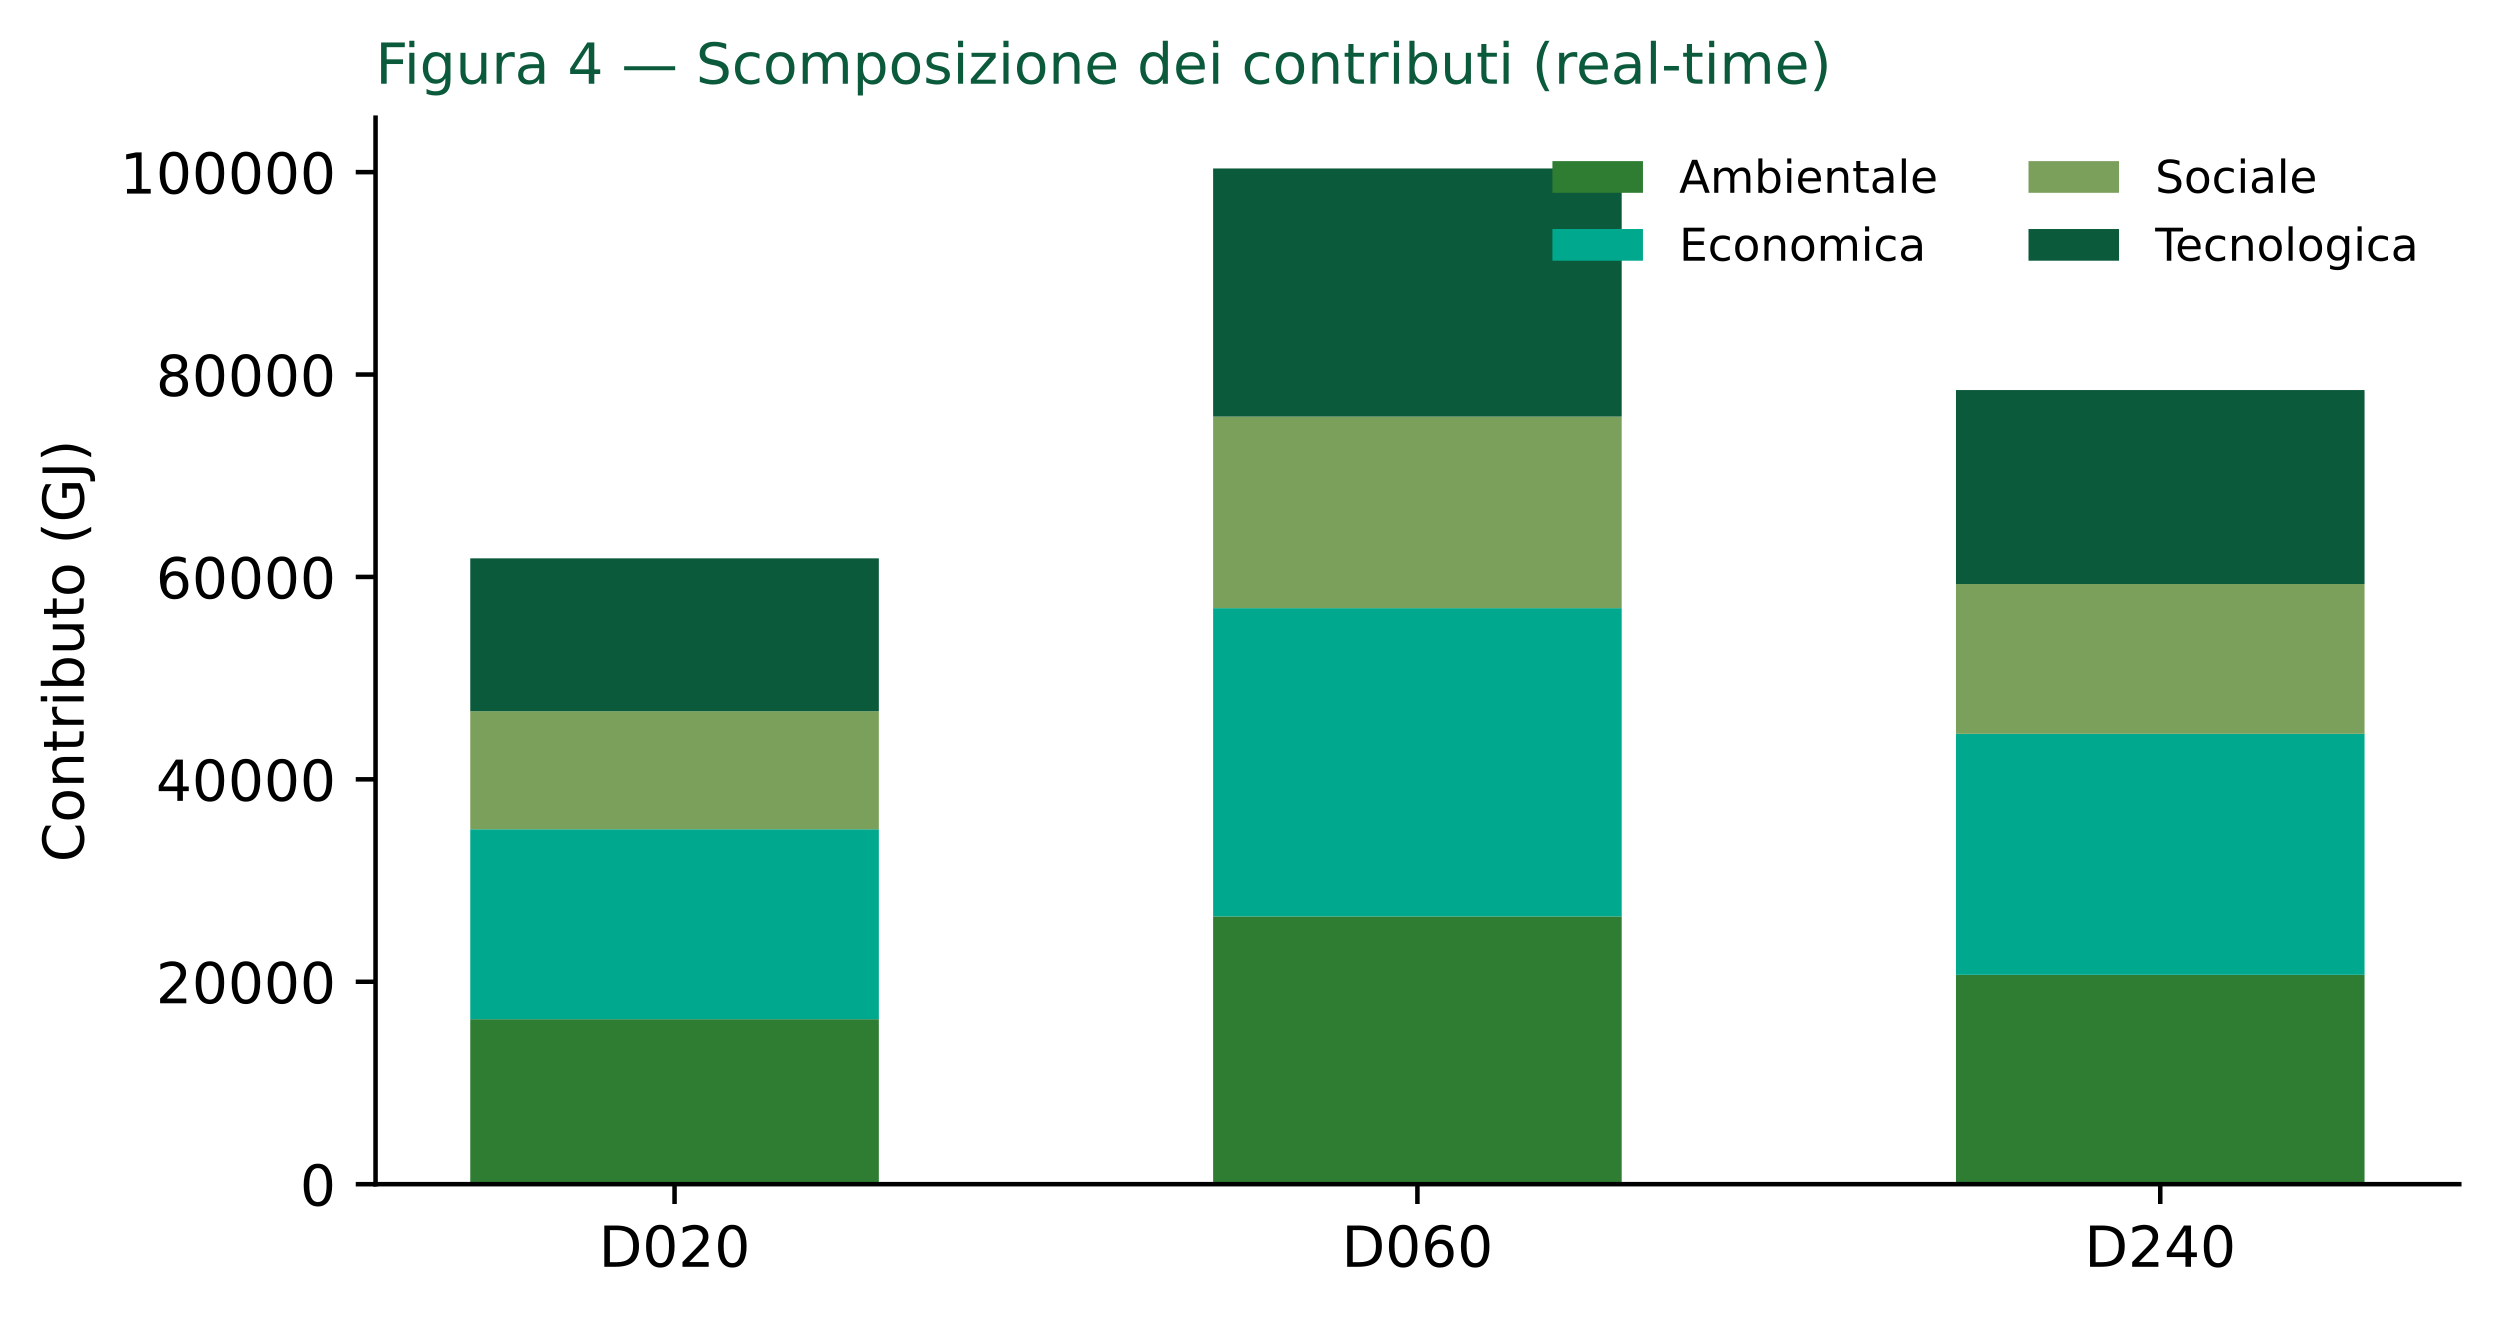
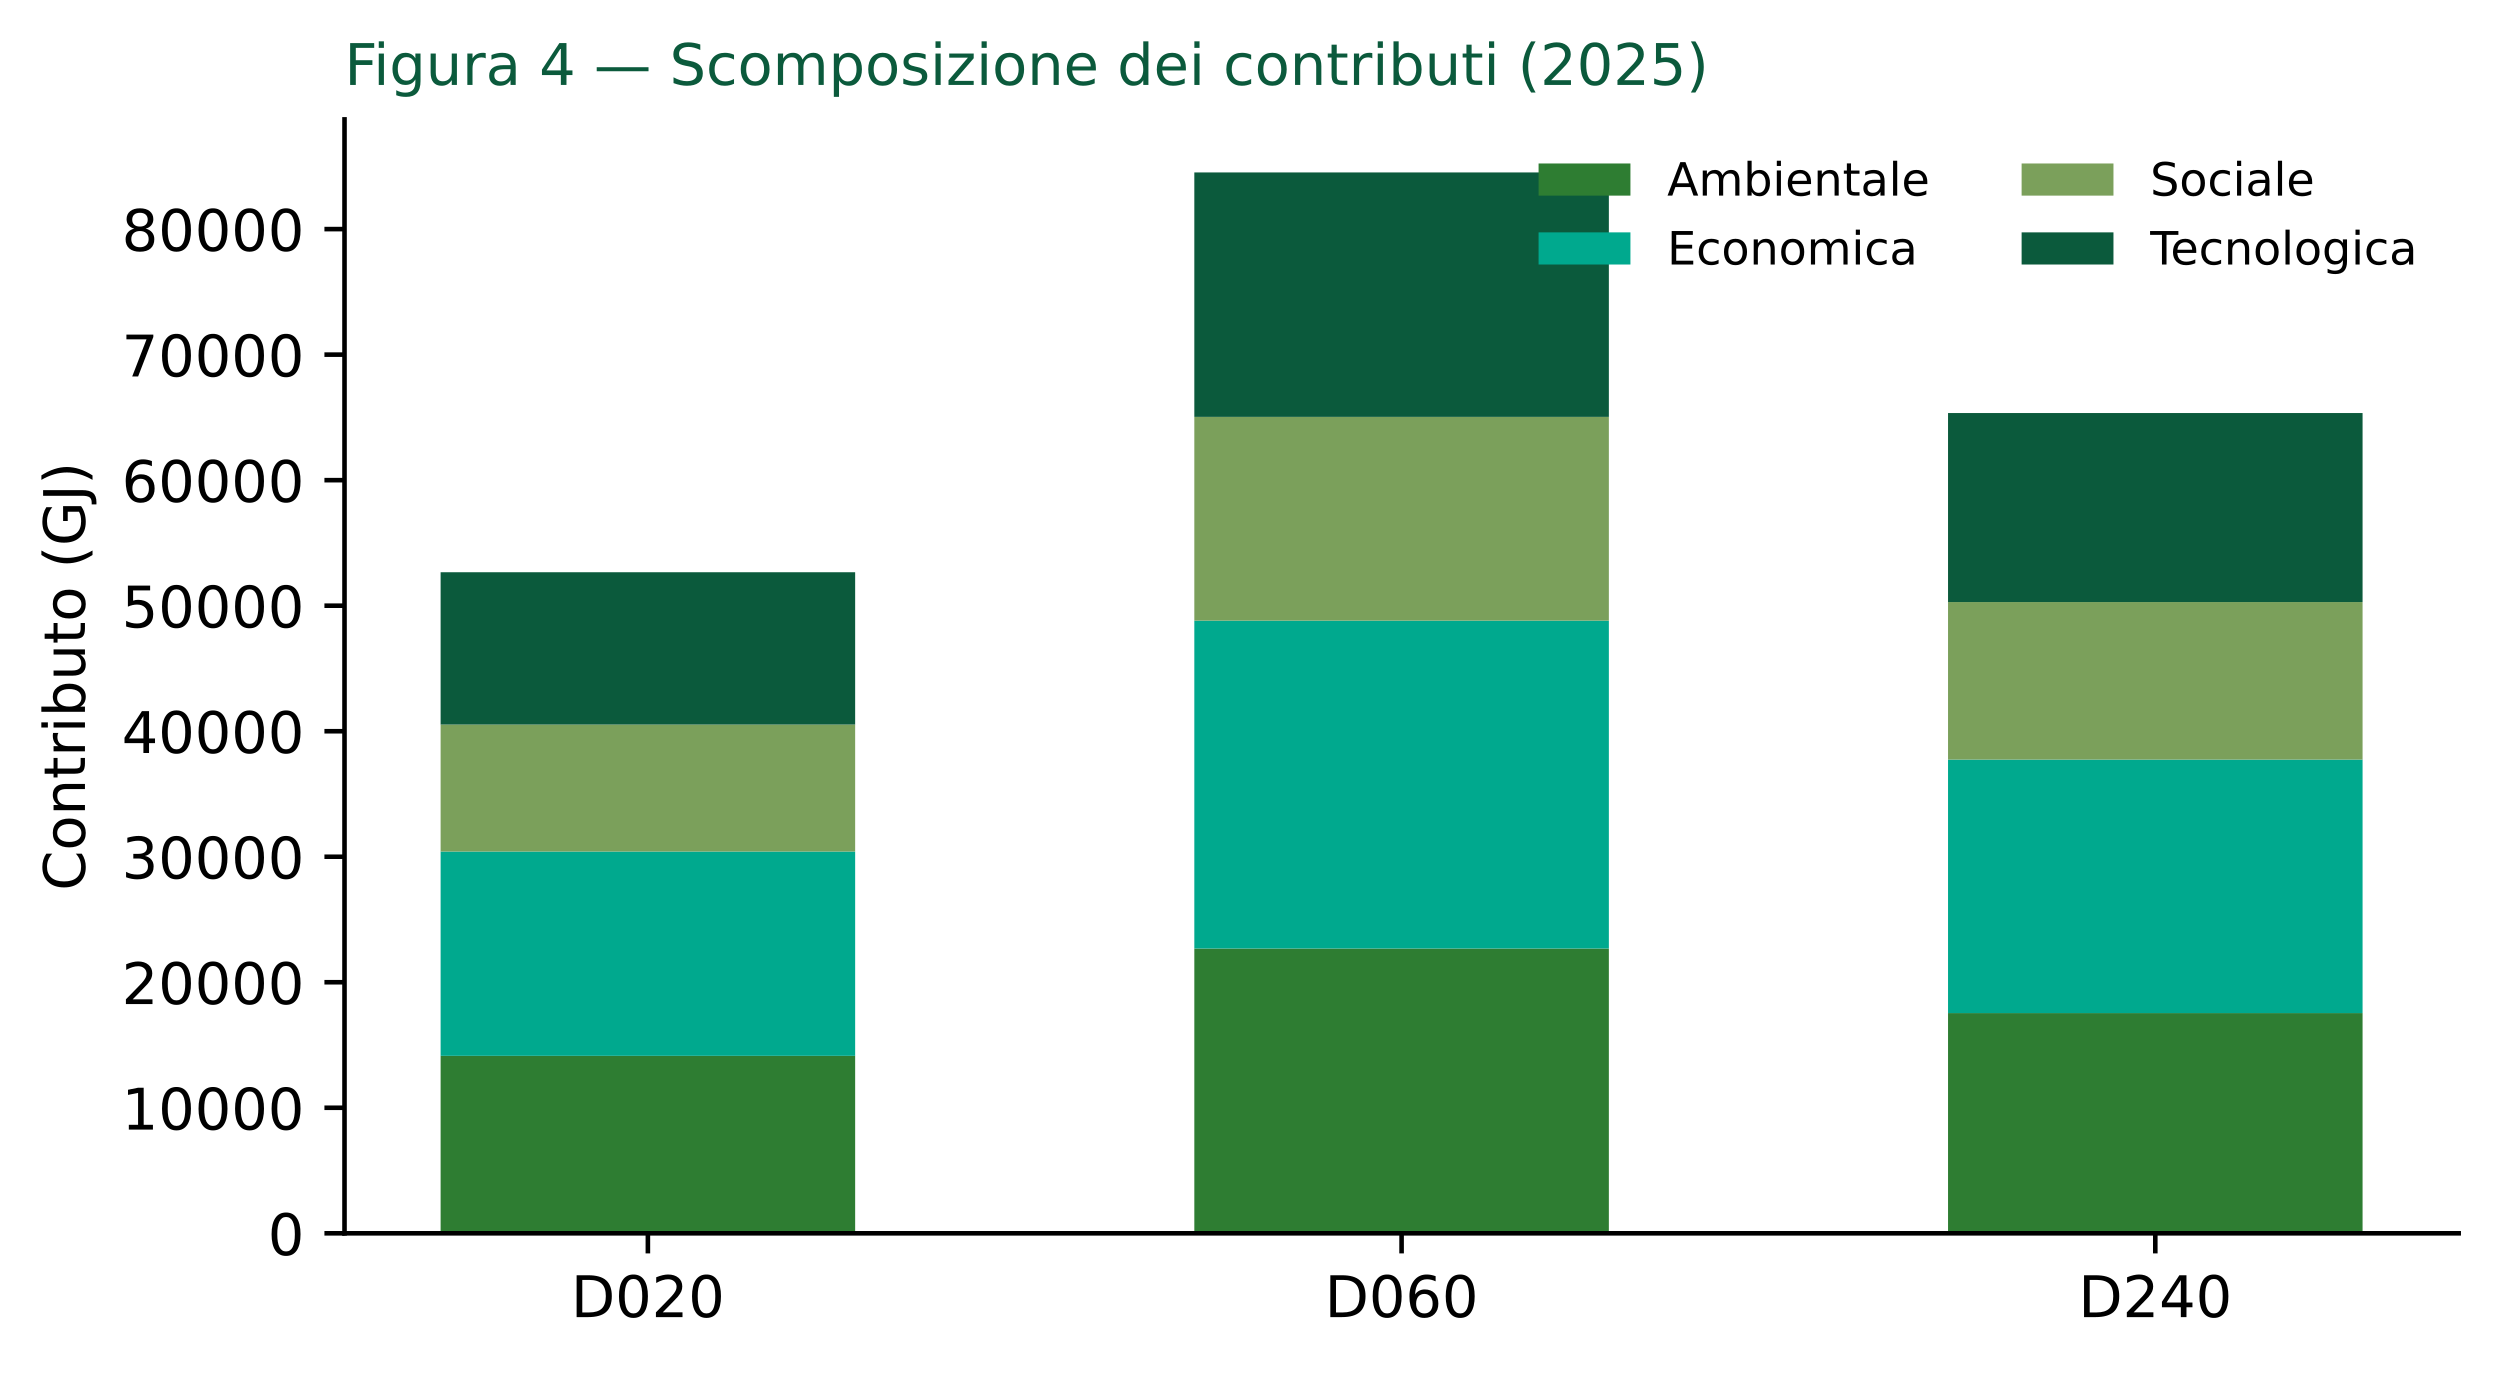
- <svg xmlns="http://www.w3.org/2000/svg" xmlns:xlink="http://www.w3.org/1999/xlink" width="441.856pt" height="233.494pt" viewBox="0 0 441.856 233.494" version="1.1">
+ <svg xmlns="http://www.w3.org/2000/svg" xmlns:xlink="http://www.w3.org/1999/xlink" width="435.493pt" height="239.038pt" viewBox="0 0 435.493 239.038" version="1.1">
  <defs>
    <style type="text/css">*{stroke-linejoin: round; stroke-linecap: butt}</style>
  </defs>
  <g id="figure_1">
    <g id="patch_1">
-       <path d="M 0 233.494  L 441.856 233.494  L 441.856 0  L 0 0  L 0 233.494  z " style="fill: none" />
+       <path d="M 0 239.038  L 435.493 239.038  L 435.493 0  L 0 0  L 0 239.038  z " style="fill: none" />
    </g>
    <g id="axes_1">
      <g id="patch_2">
-         <path d="M 66.376 209.294  L 434.656 209.294  L 434.656 20.798  L 66.376 20.798  L 66.376 209.294  z " style="fill: none" />
+         <path d="M 60.013 214.838  L 428.293 214.838  L 428.293 20.798  L 60.013 20.798  L 60.013 214.838  z " style="fill: none" />
      </g>
      <g id="patch_3">
-         <path d="M 83.116 209.294  L 155.328 209.294  L 155.328 180.135  L 83.116 180.135  z " clip-path="url(#pc656863451)" style="fill: #2e7d32" />
+         <path d="M 76.753 214.838  L 148.965 214.838  L 148.965 183.923  L 76.753 183.923  z " clip-path="url(#pff1a9236c1)" style="fill: #2e7d32" />
      </g>
      <g id="patch_4">
-         <path d="M 214.41 209.294  L 286.622 209.294  L 286.622 161.969  L 214.41 161.969  z " clip-path="url(#pc656863451)" style="fill: #2e7d32" />
+         <path d="M 208.047 214.838  L 280.259 214.838  L 280.259 165.227  L 208.047 165.227  z " clip-path="url(#pff1a9236c1)" style="fill: #2e7d32" />
      </g>
      <g id="patch_5">
-         <path d="M 345.704 209.294  L 417.916 209.294  L 417.916 172.294  L 345.704 172.294  z " clip-path="url(#pc656863451)" style="fill: #2e7d32" />
+         <path d="M 339.342 214.838  L 411.553 214.838  L 411.553 176.479  L 339.342 176.479  z " clip-path="url(#pff1a9236c1)" style="fill: #2e7d32" />
      </g>
      <g id="patch_6">
-         <path d="M 83.116 180.135  L 155.328 180.135  L 155.328 146.564  L 83.116 146.564  z " clip-path="url(#pc656863451)" style="fill: #00a98e" />
+         <path d="M 76.753 183.923  L 148.965 183.923  L 148.965 148.332  L 76.753 148.332  z " clip-path="url(#pff1a9236c1)" style="fill: #00a98e" />
      </g>
      <g id="patch_7">
-         <path d="M 214.41 161.969  L 286.622 161.969  L 286.622 107.485  L 214.41 107.485  z " clip-path="url(#pc656863451)" style="fill: #00a98e" />
+         <path d="M 208.047 165.227  L 280.259 165.227  L 280.259 108.111  L 208.047 108.111  z " clip-path="url(#pff1a9236c1)" style="fill: #00a98e" />
      </g>
      <g id="patch_8">
-         <path d="M 345.704 172.294  L 417.916 172.294  L 417.916 129.696  L 345.704 129.696  z " clip-path="url(#pc656863451)" style="fill: #00a98e" />
+         <path d="M 339.342 176.479  L 411.553 176.479  L 411.553 132.316  L 339.342 132.316  z " clip-path="url(#pff1a9236c1)" style="fill: #00a98e" />
      </g>
      <g id="patch_9">
-         <path d="M 83.116 146.564  L 155.328 146.564  L 155.328 125.703  L 83.116 125.703  z " clip-path="url(#pc656863451)" style="fill: #7ba05b" />
+         <path d="M 76.753 148.332  L 148.965 148.332  L 148.965 126.216  L 76.753 126.216  z " clip-path="url(#pff1a9236c1)" style="fill: #7ba05b" />
      </g>
      <g id="patch_10">
-         <path d="M 214.41 107.485  L 286.622 107.485  L 286.622 73.629  L 214.41 73.629  z " clip-path="url(#pc656863451)" style="fill: #7ba05b" />
+         <path d="M 208.047 108.111  L 280.259 108.111  L 280.259 72.619  L 208.047 72.619  z " clip-path="url(#pff1a9236c1)" style="fill: #7ba05b" />
      </g>
      <g id="patch_11">
-         <path d="M 345.704 129.696  L 417.916 129.696  L 417.916 103.226  L 345.704 103.226  z " clip-path="url(#pc656863451)" style="fill: #7ba05b" />
+         <path d="M 339.342 132.316  L 411.553 132.316  L 411.553 104.874  L 339.342 104.874  z " clip-path="url(#pff1a9236c1)" style="fill: #7ba05b" />
      </g>
      <g id="patch_12">
-         <path d="M 83.116 125.703  L 155.328 125.703  L 155.328 98.682  L 83.116 98.682  z " clip-path="url(#pc656863451)" style="fill: #0b5a3c" />
+         <path d="M 76.753 126.216  L 148.965 126.216  L 148.965 99.682  L 76.753 99.682  z " clip-path="url(#pff1a9236c1)" style="fill: #0b5a3c" />
      </g>
      <g id="patch_13">
-         <path d="M 214.41 73.629  L 286.622 73.629  L 286.622 29.774  L 214.41 29.774  z " clip-path="url(#pc656863451)" style="fill: #0b5a3c" />
+         <path d="M 208.047 72.619  L 280.259 72.619  L 280.259 30.038  L 208.047 30.038  z " clip-path="url(#pff1a9236c1)" style="fill: #0b5a3c" />
      </g>
      <g id="patch_14">
-         <path d="M 345.704 103.226  L 417.916 103.226  L 417.916 68.939  L 345.704 68.939  z " clip-path="url(#pc656863451)" style="fill: #0b5a3c" />
+         <path d="M 339.342 104.874  L 411.553 104.874  L 411.553 71.95  L 339.342 71.95  z " clip-path="url(#pff1a9236c1)" style="fill: #0b5a3c" />
      </g>
      <g id="matplotlib.axis_1">
        <g id="xtick_1">
          <g id="line2d_1">
            <defs>
-               <path id="mc4b3c998e3" d="M 0 0  L 0 3.5  " style="stroke: #000000; stroke-width: 0.8" />
-             </defs>
-             <g>
-               <use xlink:href="#mc4b3c998e3" x="119.222" y="209.294" style="stroke: #000000; stroke-width: 0.8" />
+               <path id="m64823483c7" d="M 0 0  L 0 3.5  " style="stroke: #000000; stroke-width: 0.8" />
+             </defs>
+             <g>
+               <use xlink:href="#m64823483c7" x="112.859" y="214.838" style="stroke: #000000; stroke-width: 0.8" />
            </g>
          </g>
          <g id="text_1">
-             <g transform="translate(105.8279 223.8921) scale(0.1 -0.1)">
+             <g transform="translate(99.46541 229.4361) scale(0.1 -0.1)">
              <defs>
                <path id="DejaVuSans-27" d="M 1259 4147  L 1259 519  L 2022 519  Q 2988 519 3436 956  Q 3884 1394 3884 2338  Q 3884 3275 3436 3711  Q 2988 4147 2022 4147  L 1259 4147  z M 628 4666  L 1925 4666  Q 3281 4666 3915 4102  Q 4550 3538 4550 2338  Q 4550 1131 3912 565  Q 3275 0 1925 0  L 628 0  L 628 4666  z " transform="scale(0.015625)" />
                <path id="DejaVuSans-13" d="M 2034 4250  Q 1547 4250 1301 3770  Q 1056 3291 1056 2328  Q 1056 1369 1301 889  Q 1547 409 2034 409  Q 2525 409 2770 889  Q 3016 1369 3016 2328  Q 3016 3291 2770 3770  Q 2525 4250 2034 4250  z M 2034 4750  Q 2819 4750 3233 4129  Q 3647 3509 3647 2328  Q 3647 1150 3233 529  Q 2819 -91 2034 -91  Q 1250 -91 836 529  Q 422 1150 422 2328  Q 422 3509 836 4129  Q 1250 4750 2034 4750  z " transform="scale(0.015625)" />
                <path id="DejaVuSans-15" d="M 1228 531  L 3431 531  L 3431 0  L 469 0  L 469 531  Q 828 903 1448 1529  Q 2069 2156 2228 2338  Q 2531 2678 2651 2914  Q 2772 3150 2772 3378  Q 2772 3750 2511 3984  Q 2250 4219 1831 4219  Q 1534 4219 1204 4116  Q 875 4013 500 3803  L 500 4441  Q 881 4594 1212 4672  Q 1544 4750 1819 4750  Q 2544 4750 2975 4387  Q 3406 4025 3406 3419  Q 3406 3131 3298 2873  Q 3191 2616 2906 2266  Q 2828 2175 2409 1742  Q 1991 1309 1228 531  z " transform="scale(0.015625)" />
              </defs>
              <use xlink:href="#DejaVuSans-27" />
              <use xlink:href="#DejaVuSans-13" transform="translate(77 0)" />
              <use xlink:href="#DejaVuSans-15" transform="translate(140.625 0)" />
              <use xlink:href="#DejaVuSans-13" transform="translate(204.25 0)" />
            </g>
          </g>
        </g>
        <g id="xtick_2">
          <g id="line2d_2">
            <g>
-               <use xlink:href="#mc4b3c998e3" x="250.516" y="209.294" style="stroke: #000000; stroke-width: 0.8" />
+               <use xlink:href="#m64823483c7" x="244.153" y="214.838" style="stroke: #000000; stroke-width: 0.8" />
            </g>
          </g>
          <g id="text_2">
-             <g transform="translate(237.122 223.8921) scale(0.1 -0.1)">
+             <g transform="translate(230.7595 229.4361) scale(0.1 -0.1)">
              <defs>
                <path id="DejaVuSans-19" d="M 2113 2584  Q 1688 2584 1439 2293  Q 1191 2003 1191 1497  Q 1191 994 1439 701  Q 1688 409 2113 409  Q 2538 409 2786 701  Q 3034 994 3034 1497  Q 3034 2003 2786 2293  Q 2538 2584 2113 2584  z M 3366 4563  L 3366 3988  Q 3128 4100 2886 4159  Q 2644 4219 2406 4219  Q 1781 4219 1451 3797  Q 1122 3375 1075 2522  Q 1259 2794 1537 2939  Q 1816 3084 2150 3084  Q 2853 3084 3261 2657  Q 3669 2231 3669 1497  Q 3669 778 3244 343  Q 2819 -91 2113 -91  Q 1303 -91 875 529  Q 447 1150 447 2328  Q 447 3434 972 4092  Q 1497 4750 2381 4750  Q 2619 4750 2861 4703  Q 3103 4656 3366 4563  z " transform="scale(0.015625)" />
              </defs>
              <use xlink:href="#DejaVuSans-27" />
              <use xlink:href="#DejaVuSans-13" transform="translate(77 0)" />
              <use xlink:href="#DejaVuSans-19" transform="translate(140.625 0)" />
              <use xlink:href="#DejaVuSans-13" transform="translate(204.25 0)" />
            </g>
          </g>
        </g>
        <g id="xtick_3">
          <g id="line2d_3">
            <g>
-               <use xlink:href="#mc4b3c998e3" x="381.81" y="209.294" style="stroke: #000000; stroke-width: 0.8" />
+               <use xlink:href="#m64823483c7" x="375.447" y="214.838" style="stroke: #000000; stroke-width: 0.8" />
            </g>
          </g>
          <g id="text_3">
-             <g transform="translate(368.4161 223.8921) scale(0.1 -0.1)">
+             <g transform="translate(362.0536 229.4361) scale(0.1 -0.1)">
              <defs>
                <path id="DejaVuSans-17" d="M 2419 4116  L 825 1625  L 2419 1625  L 2419 4116  z M 2253 4666  L 3047 4666  L 3047 1625  L 3713 1625  L 3713 1100  L 3047 1100  L 3047 0  L 2419 0  L 2419 1100  L 313 1100  L 313 1709  L 2253 4666  z " transform="scale(0.015625)" />
              </defs>
              <use xlink:href="#DejaVuSans-27" />
              <use xlink:href="#DejaVuSans-15" transform="translate(77 0)" />
              <use xlink:href="#DejaVuSans-17" transform="translate(140.625 0)" />
              <use xlink:href="#DejaVuSans-13" transform="translate(204.25 0)" />
            </g>
          </g>
        </g>
      </g>
      <g id="matplotlib.axis_2">
        <g id="ytick_1">
          <g id="line2d_4">
            <defs>
-               <path id="m8d4ccc3bac" d="M 0 0  L -3.5 0  " style="stroke: #000000; stroke-width: 0.8" />
-             </defs>
-             <g>
-               <use xlink:href="#m8d4ccc3bac" x="66.376" y="209.294" style="stroke: #000000; stroke-width: 0.8" />
+               <path id="mb04743cf41" d="M 0 0  L -3.5 0  " style="stroke: #000000; stroke-width: 0.8" />
+             </defs>
+             <g>
+               <use xlink:href="#mb04743cf41" x="60.013" y="214.838" style="stroke: #000000; stroke-width: 0.8" />
            </g>
          </g>
          <g id="text_4">
-             <g transform="translate(53.01328 213.0933) scale(0.1 -0.1)">
+             <g transform="translate(46.65078 218.6373) scale(0.1 -0.1)">
              <use xlink:href="#DejaVuSans-13" />
            </g>
          </g>
        </g>
        <g id="ytick_2">
          <g id="line2d_5">
            <g>
-               <use xlink:href="#m8d4ccc3bac" x="66.376" y="173.52" style="stroke: #000000; stroke-width: 0.8" />
+               <use xlink:href="#mb04743cf41" x="60.013" y="192.972" style="stroke: #000000; stroke-width: 0.8" />
            </g>
          </g>
          <g id="text_5">
-             <g transform="translate(27.56328 177.3189) scale(0.1 -0.1)">
-               <use xlink:href="#DejaVuSans-15" />
+             <g transform="translate(21.20078 196.7711) scale(0.1 -0.1)">
+               <defs>
+                 <path id="DejaVuSans-14" d="M 794 531  L 1825 531  L 1825 4091  L 703 3866  L 703 4441  L 1819 4666  L 2450 4666  L 2450 531  L 3481 531  L 3481 0  L 794 0  L 794 531  z " transform="scale(0.015625)" />
+               </defs>
+               <use xlink:href="#DejaVuSans-14" />
              <use xlink:href="#DejaVuSans-13" transform="translate(63.625 0)" />
              <use xlink:href="#DejaVuSans-13" transform="translate(127.25 0)" />
              <use xlink:href="#DejaVuSans-13" transform="translate(190.875 0)" />
              <use xlink:href="#DejaVuSans-13" transform="translate(254.5 0)" />
            </g>
          </g>
        </g>
        <g id="ytick_3">
          <g id="line2d_6">
            <g>
-               <use xlink:href="#m8d4ccc3bac" x="66.376" y="137.746" style="stroke: #000000; stroke-width: 0.8" />
+               <use xlink:href="#mb04743cf41" x="60.013" y="171.106" style="stroke: #000000; stroke-width: 0.8" />
            </g>
          </g>
          <g id="text_6">
-             <g transform="translate(27.56328 141.5446) scale(0.1 -0.1)">
-               <use xlink:href="#DejaVuSans-17" />
+             <g transform="translate(21.20078 174.905) scale(0.1 -0.1)">
+               <use xlink:href="#DejaVuSans-15" />
              <use xlink:href="#DejaVuSans-13" transform="translate(63.625 0)" />
              <use xlink:href="#DejaVuSans-13" transform="translate(127.25 0)" />
              <use xlink:href="#DejaVuSans-13" transform="translate(190.875 0)" />
              <use xlink:href="#DejaVuSans-13" transform="translate(254.5 0)" />
            </g>
          </g>
        </g>
        <g id="ytick_4">
          <g id="line2d_7">
            <g>
-               <use xlink:href="#m8d4ccc3bac" x="66.376" y="101.971" style="stroke: #000000; stroke-width: 0.8" />
+               <use xlink:href="#mb04743cf41" x="60.013" y="149.24" style="stroke: #000000; stroke-width: 0.8" />
            </g>
          </g>
          <g id="text_7">
-             <g transform="translate(27.56328 105.7703) scale(0.1 -0.1)">
-               <use xlink:href="#DejaVuSans-19" />
+             <g transform="translate(21.20078 153.0388) scale(0.1 -0.1)">
+               <defs>
+                 <path id="DejaVuSans-16" d="M 2597 2516  Q 3050 2419 3304 2112  Q 3559 1806 3559 1356  Q 3559 666 3084 287  Q 2609 -91 1734 -91  Q 1441 -91 1130 -33  Q 819 25 488 141  L 488 750  Q 750 597 1062 519  Q 1375 441 1716 441  Q 2309 441 2620 675  Q 2931 909 2931 1356  Q 2931 1769 2642 2001  Q 2353 2234 1838 2234  L 1294 2234  L 1294 2753  L 1863 2753  Q 2328 2753 2575 2939  Q 2822 3125 2822 3475  Q 2822 3834 2567 4026  Q 2313 4219 1838 4219  Q 1578 4219 1281 4162  Q 984 4106 628 3988  L 628 4550  Q 988 4650 1302 4700  Q 1616 4750 1894 4750  Q 2613 4750 3031 4423  Q 3450 4097 3450 3541  Q 3450 3153 3228 2886  Q 3006 2619 2597 2516  z " transform="scale(0.015625)" />
+               </defs>
+               <use xlink:href="#DejaVuSans-16" />
              <use xlink:href="#DejaVuSans-13" transform="translate(63.625 0)" />
              <use xlink:href="#DejaVuSans-13" transform="translate(127.25 0)" />
              <use xlink:href="#DejaVuSans-13" transform="translate(190.875 0)" />
              <use xlink:href="#DejaVuSans-13" transform="translate(254.5 0)" />
            </g>
          </g>
        </g>
        <g id="ytick_5">
          <g id="line2d_8">
            <g>
-               <use xlink:href="#m8d4ccc3bac" x="66.376" y="66.197" style="stroke: #000000; stroke-width: 0.8" />
+               <use xlink:href="#mb04743cf41" x="60.013" y="127.374" style="stroke: #000000; stroke-width: 0.8" />
            </g>
          </g>
          <g id="text_8">
-             <g transform="translate(27.56328 69.99599) scale(0.1 -0.1)">
-               <defs>
-                 <path id="DejaVuSans-1b" d="M 2034 2216  Q 1584 2216 1326 1975  Q 1069 1734 1069 1313  Q 1069 891 1326 650  Q 1584 409 2034 409  Q 2484 409 2743 651  Q 3003 894 3003 1313  Q 3003 1734 2745 1975  Q 2488 2216 2034 2216  z M 1403 2484  Q 997 2584 770 2862  Q 544 3141 544 3541  Q 544 4100 942 4425  Q 1341 4750 2034 4750  Q 2731 4750 3128 4425  Q 3525 4100 3525 3541  Q 3525 3141 3298 2862  Q 3072 2584 2669 2484  Q 3125 2378 3379 2068  Q 3634 1759 3634 1313  Q 3634 634 3220 271  Q 2806 -91 2034 -91  Q 1263 -91 848 271  Q 434 634 434 1313  Q 434 1759 690 2068  Q 947 2378 1403 2484  z M 1172 3481  Q 1172 3119 1398 2916  Q 1625 2713 2034 2713  Q 2441 2713 2670 2916  Q 2900 3119 2900 3481  Q 2900 3844 2670 4047  Q 2441 4250 2034 4250  Q 1625 4250 1398 4047  Q 1172 3844 1172 3481  z " transform="scale(0.015625)" />
-               </defs>
-               <use xlink:href="#DejaVuSans-1b" />
+             <g transform="translate(21.20078 131.1727) scale(0.1 -0.1)">
+               <use xlink:href="#DejaVuSans-17" />
              <use xlink:href="#DejaVuSans-13" transform="translate(63.625 0)" />
              <use xlink:href="#DejaVuSans-13" transform="translate(127.25 0)" />
              <use xlink:href="#DejaVuSans-13" transform="translate(190.875 0)" />
              <use xlink:href="#DejaVuSans-13" transform="translate(254.5 0)" />
            </g>
          </g>
        </g>
        <g id="ytick_6">
          <g id="line2d_9">
            <g>
-               <use xlink:href="#m8d4ccc3bac" x="66.376" y="30.423" style="stroke: #000000; stroke-width: 0.8" />
+               <use xlink:href="#mb04743cf41" x="60.013" y="105.508" style="stroke: #000000; stroke-width: 0.8" />
            </g>
          </g>
          <g id="text_9">
-             <g transform="translate(21.20078 34.22167) scale(0.1 -0.1)">
-               <defs>
-                 <path id="DejaVuSans-14" d="M 794 531  L 1825 531  L 1825 4091  L 703 3866  L 703 4441  L 1819 4666  L 2450 4666  L 2450 531  L 3481 531  L 3481 0  L 794 0  L 794 531  z " transform="scale(0.015625)" />
-               </defs>
-               <use xlink:href="#DejaVuSans-14" />
-               <use xlink:href="#DejaVuSans-13" transform="translate(63.625 0)" />
-               <use xlink:href="#DejaVuSans-13" transform="translate(127.25 0)" />
-               <use xlink:href="#DejaVuSans-13" transform="translate(190.875 0)" />
-               <use xlink:href="#DejaVuSans-13" transform="translate(254.5 0)" />
-               <use xlink:href="#DejaVuSans-13" transform="translate(318.125 0)" />
-             </g>
-           </g>
-         </g>
-         <g id="text_10">
-           <g transform="translate(14.79844 152.373) rotate(-90) scale(0.1 -0.1)">
+             <g transform="translate(21.20078 109.3065) scale(0.1 -0.1)">
+               <defs>
+                 <path id="DejaVuSans-18" d="M 691 4666  L 3169 4666  L 3169 4134  L 1269 4134  L 1269 2991  Q 1406 3038 1543 3061  Q 1681 3084 1819 3084  Q 2600 3084 3056 2656  Q 3513 2228 3513 1497  Q 3513 744 3044 326  Q 2575 -91 1722 -91  Q 1428 -91 1123 -41  Q 819 9 494 109  L 494 744  Q 775 591 1075 516  Q 1375 441 1709 441  Q 2250 441 2565 725  Q 2881 1009 2881 1497  Q 2881 1984 2565 2268  Q 2250 2553 1709 2553  Q 1456 2553 1204 2497  Q 953 2441 691 2322  L 691 4666  z " transform="scale(0.015625)" />
+               </defs>
+               <use xlink:href="#DejaVuSans-18" />
+               <use xlink:href="#DejaVuSans-13" transform="translate(63.625 0)" />
+               <use xlink:href="#DejaVuSans-13" transform="translate(127.25 0)" />
+               <use xlink:href="#DejaVuSans-13" transform="translate(190.875 0)" />
+               <use xlink:href="#DejaVuSans-13" transform="translate(254.5 0)" />
+             </g>
+           </g>
+         </g>
+         <g id="ytick_7">
+           <g id="line2d_10">
+             <g>
+               <use xlink:href="#mb04743cf41" x="60.013" y="83.642" style="stroke: #000000; stroke-width: 0.8" />
+             </g>
+           </g>
+           <g id="text_10">
+             <g transform="translate(21.20078 87.4404) scale(0.1 -0.1)">
+               <use xlink:href="#DejaVuSans-19" />
+               <use xlink:href="#DejaVuSans-13" transform="translate(63.625 0)" />
+               <use xlink:href="#DejaVuSans-13" transform="translate(127.25 0)" />
+               <use xlink:href="#DejaVuSans-13" transform="translate(190.875 0)" />
+               <use xlink:href="#DejaVuSans-13" transform="translate(254.5 0)" />
+             </g>
+           </g>
+         </g>
+         <g id="ytick_8">
+           <g id="line2d_11">
+             <g>
+               <use xlink:href="#mb04743cf41" x="60.013" y="61.775" style="stroke: #000000; stroke-width: 0.8" />
+             </g>
+           </g>
+           <g id="text_11">
+             <g transform="translate(21.20078 65.57426) scale(0.1 -0.1)">
+               <defs>
+                 <path id="DejaVuSans-1a" d="M 525 4666  L 3525 4666  L 3525 4397  L 1831 0  L 1172 0  L 2766 4134  L 525 4134  L 525 4666  z " transform="scale(0.015625)" />
+               </defs>
+               <use xlink:href="#DejaVuSans-1a" />
+               <use xlink:href="#DejaVuSans-13" transform="translate(63.625 0)" />
+               <use xlink:href="#DejaVuSans-13" transform="translate(127.25 0)" />
+               <use xlink:href="#DejaVuSans-13" transform="translate(190.875 0)" />
+               <use xlink:href="#DejaVuSans-13" transform="translate(254.5 0)" />
+             </g>
+           </g>
+         </g>
+         <g id="ytick_9">
+           <g id="line2d_12">
+             <g>
+               <use xlink:href="#mb04743cf41" x="60.013" y="39.909" style="stroke: #000000; stroke-width: 0.8" />
+             </g>
+           </g>
+           <g id="text_12">
+             <g transform="translate(21.20078 43.70811) scale(0.1 -0.1)">
+               <defs>
+                 <path id="DejaVuSans-1b" d="M 2034 2216  Q 1584 2216 1326 1975  Q 1069 1734 1069 1313  Q 1069 891 1326 650  Q 1584 409 2034 409  Q 2484 409 2743 651  Q 3003 894 3003 1313  Q 3003 1734 2745 1975  Q 2488 2216 2034 2216  z M 1403 2484  Q 997 2584 770 2862  Q 544 3141 544 3541  Q 544 4100 942 4425  Q 1341 4750 2034 4750  Q 2731 4750 3128 4425  Q 3525 4100 3525 3541  Q 3525 3141 3298 2862  Q 3072 2584 2669 2484  Q 3125 2378 3379 2068  Q 3634 1759 3634 1313  Q 3634 634 3220 271  Q 2806 -91 2034 -91  Q 1263 -91 848 271  Q 434 634 434 1313  Q 434 1759 690 2068  Q 947 2378 1403 2484  z M 1172 3481  Q 1172 3119 1398 2916  Q 1625 2713 2034 2713  Q 2441 2713 2670 2916  Q 2900 3119 2900 3481  Q 2900 3844 2670 4047  Q 2441 4250 2034 4250  Q 1625 4250 1398 4047  Q 1172 3844 1172 3481  z " transform="scale(0.015625)" />
+               </defs>
+               <use xlink:href="#DejaVuSans-1b" />
+               <use xlink:href="#DejaVuSans-13" transform="translate(63.625 0)" />
+               <use xlink:href="#DejaVuSans-13" transform="translate(127.25 0)" />
+               <use xlink:href="#DejaVuSans-13" transform="translate(190.875 0)" />
+               <use xlink:href="#DejaVuSans-13" transform="translate(254.5 0)" />
+             </g>
+           </g>
+         </g>
+         <g id="text_13">
+           <g transform="translate(14.79844 155.145) rotate(-90) scale(0.1 -0.1)">
            <defs>
              <path id="DejaVuSans-26" d="M 4122 4306  L 4122 3641  Q 3803 3938 3442 4084  Q 3081 4231 2675 4231  Q 1875 4231 1450 3742  Q 1025 3253 1025 2328  Q 1025 1406 1450 917  Q 1875 428 2675 428  Q 3081 428 3442 575  Q 3803 722 4122 1019  L 4122 359  Q 3791 134 3420 21  Q 3050 -91 2638 -91  Q 1578 -91 968 557  Q 359 1206 359 2328  Q 359 3453 968 4101  Q 1578 4750 2638 4750  Q 3056 4750 3426 4639  Q 3797 4528 4122 4306  z " transform="scale(0.015625)" />
              <path id="DejaVuSans-52" d="M 1959 3097  Q 1497 3097 1228 2736  Q 959 2375 959 1747  Q 959 1119 1226 758  Q 1494 397 1959 397  Q 2419 397 2687 759  Q 2956 1122 2956 1747  Q 2956 2369 2687 2733  Q 2419 3097 1959 3097  z M 1959 3584  Q 2709 3584 3137 3096  Q 3566 2609 3566 1747  Q 3566 888 3137 398  Q 2709 -91 1959 -91  Q 1206 -91 779 398  Q 353 888 353 1747  Q 353 2609 779 3096  Q 1206 3584 1959 3584  z " transform="scale(0.015625)" />
              <path id="DejaVuSans-51" d="M 3513 2113  L 3513 0  L 2938 0  L 2938 2094  Q 2938 2591 2744 2837  Q 2550 3084 2163 3084  Q 1697 3084 1428 2787  Q 1159 2491 1159 1978  L 1159 0  L 581 0  L 581 3500  L 1159 3500  L 1159 2956  Q 1366 3272 1645 3428  Q 1925 3584 2291 3584  Q 2894 3584 3203 3211  Q 3513 2838 3513 2113  z " transform="scale(0.015625)" />
              <path id="DejaVuSans-57" d="M 1172 4494  L 1172 3500  L 2356 3500  L 2356 3053  L 1172 3053  L 1172 1153  Q 1172 725 1289 603  Q 1406 481 1766 481  L 2356 481  L 2356 0  L 1766 0  Q 1100 0 847 248  Q 594 497 594 1153  L 594 3053  L 172 3053  L 172 3500  L 594 3500  L 594 4494  L 1172 4494  z " transform="scale(0.015625)" />
              <path id="DejaVuSans-55" d="M 2631 2963  Q 2534 3019 2420 3045  Q 2306 3072 2169 3072  Q 1681 3072 1420 2755  Q 1159 2438 1159 1844  L 1159 0  L 581 0  L 581 3500  L 1159 3500  L 1159 2956  Q 1341 3275 1631 3429  Q 1922 3584 2338 3584  Q 2397 3584 2469 3576  Q 2541 3569 2628 3553  L 2631 2963  z " transform="scale(0.015625)" />
              <path id="DejaVuSans-4c" d="M 603 3500  L 1178 3500  L 1178 0  L 603 0  L 603 3500  z M 603 4863  L 1178 4863  L 1178 4134  L 603 4134  L 603 4863  z " transform="scale(0.015625)" />
              <path id="DejaVuSans-45" d="M 3116 1747  Q 3116 2381 2855 2742  Q 2594 3103 2138 3103  Q 1681 3103 1420 2742  Q 1159 2381 1159 1747  Q 1159 1113 1420 752  Q 1681 391 2138 391  Q 2594 391 2855 752  Q 3116 1113 3116 1747  z M 1159 2969  Q 1341 3281 1617 3432  Q 1894 3584 2278 3584  Q 2916 3584 3314 3078  Q 3713 2572 3713 1747  Q 3713 922 3314 415  Q 2916 -91 2278 -91  Q 1894 -91 1617 61  Q 1341 213 1159 525  L 1159 0  L 581 0  L 581 4863  L 1159 4863  L 1159 2969  z " transform="scale(0.015625)" />
              <path id="DejaVuSans-58" d="M 544 1381  L 544 3500  L 1119 3500  L 1119 1403  Q 1119 906 1312 657  Q 1506 409 1894 409  Q 2359 409 2629 706  Q 2900 1003 2900 1516  L 2900 3500  L 3475 3500  L 3475 0  L 2900 0  L 2900 538  Q 2691 219 2414 64  Q 2138 -91 1772 -91  Q 1169 -91 856 284  Q 544 659 544 1381  z M 1991 3584  L 1991 3584  z " transform="scale(0.015625)" />
              <path id="DejaVuSans-3" transform="scale(0.015625)" />
              <path id="DejaVuSans-b" d="M 1984 4856  Q 1566 4138 1362 3434  Q 1159 2731 1159 2009  Q 1159 1288 1364 580  Q 1569 -128 1984 -844  L 1484 -844  Q 1016 -109 783 600  Q 550 1309 550 2009  Q 550 2706 781 3412  Q 1013 4119 1484 4856  L 1984 4856  z " transform="scale(0.015625)" />
              <path id="DejaVuSans-2a" d="M 3809 666  L 3809 1919  L 2778 1919  L 2778 2438  L 4434 2438  L 4434 434  Q 4069 175 3628 42  Q 3188 -91 2688 -91  Q 1594 -91 976 548  Q 359 1188 359 2328  Q 359 3472 976 4111  Q 1594 4750 2688 4750  Q 3144 4750 3555 4637  Q 3966 4525 4313 4306  L 4313 3634  Q 3963 3931 3569 4081  Q 3175 4231 2741 4231  Q 1884 4231 1454 3753  Q 1025 3275 1025 2328  Q 1025 1384 1454 906  Q 1884 428 2741 428  Q 3075 428 3337 486  Q 3600 544 3809 666  z " transform="scale(0.015625)" />
              <path id="DejaVuSans-2d" d="M 628 4666  L 1259 4666  L 1259 325  Q 1259 -519 939 -900  Q 619 -1281 -91 -1281  L -331 -1281  L -331 -750  L -134 -750  Q 284 -750 456 -515  Q 628 -281 628 325  L 628 4666  z " transform="scale(0.015625)" />
              <path id="DejaVuSans-c" d="M 513 4856  L 1013 4856  Q 1481 4119 1714 3412  Q 1947 2706 1947 2009  Q 1947 1309 1714 600  Q 1481 -109 1013 -844  L 513 -844  Q 928 -128 1133 580  Q 1338 1288 1338 2009  Q 1338 2731 1133 3434  Q 928 4138 513 4856  z " transform="scale(0.015625)" />
            </defs>
            <use xlink:href="#DejaVuSans-26" />
            <use xlink:href="#DejaVuSans-52" transform="translate(69.82812 0)" />
            <use xlink:href="#DejaVuSans-51" transform="translate(131.0156 0)" />
            <use xlink:href="#DejaVuSans-57" transform="translate(194.3906 0)" />
            <use xlink:href="#DejaVuSans-55" transform="translate(233.5938 0)" />
            <use xlink:href="#DejaVuSans-4c" transform="translate(274.7031 0)" />
            <use xlink:href="#DejaVuSans-45" transform="translate(302.4844 0)" />
            <use xlink:href="#DejaVuSans-58" transform="translate(365.9688 0)" />
            <use xlink:href="#DejaVuSans-57" transform="translate(429.3438 0)" />
            <use xlink:href="#DejaVuSans-52" transform="translate(468.5469 0)" />
            <use xlink:href="#DejaVuSans-3" transform="translate(529.7344 0)" />
            <use xlink:href="#DejaVuSans-b" transform="translate(561.5156 0)" />
            <use xlink:href="#DejaVuSans-2a" transform="translate(600.5312 0)" />
            <use xlink:href="#DejaVuSans-2d" transform="translate(678.0156 0)" />
            <use xlink:href="#DejaVuSans-c" transform="translate(707.5156 0)" />
          </g>
        </g>
      </g>
      <g id="patch_15">
-         <path d="M 66.376 209.294  L 66.376 20.798  " style="fill: none; stroke: #000000; stroke-width: 0.8; stroke-linejoin: miter; stroke-linecap: square" />
+         <path d="M 60.013 214.838  L 60.013 20.798  " style="fill: none; stroke: #000000; stroke-width: 0.8; stroke-linejoin: miter; stroke-linecap: square" />
      </g>
      <g id="patch_16">
-         <path d="M 66.376 209.294  L 434.656 209.294  " style="fill: none; stroke: #000000; stroke-width: 0.8; stroke-linejoin: miter; stroke-linecap: square" />
-       </g>
-       <g id="text_11">
-         <g style="fill: #0b5a3c" transform="translate(66.37578 14.79844) scale(0.1 -0.1)">
+         <path d="M 60.013 214.838  L 428.293 214.838  " style="fill: none; stroke: #000000; stroke-width: 0.8; stroke-linejoin: miter; stroke-linecap: square" />
+       </g>
+       <g id="text_14">
+         <g style="fill: #0b5a3c" transform="translate(60.01328 14.79844) scale(0.1 -0.1)">
          <defs>
            <path id="DejaVuSans-29" d="M 628 4666  L 3309 4666  L 3309 4134  L 1259 4134  L 1259 2759  L 3109 2759  L 3109 2228  L 1259 2228  L 1259 0  L 628 0  L 628 4666  z " transform="scale(0.015625)" />
            <path id="DejaVuSans-4a" d="M 2906 1791  Q 2906 2416 2648 2759  Q 2391 3103 1925 3103  Q 1463 3103 1205 2759  Q 947 2416 947 1791  Q 947 1169 1205 825  Q 1463 481 1925 481  Q 2391 481 2648 825  Q 2906 1169 2906 1791  z M 3481 434  Q 3481 -459 3084 -895  Q 2688 -1331 1869 -1331  Q 1566 -1331 1297 -1286  Q 1028 -1241 775 -1147  L 775 -588  Q 1028 -725 1275 -790  Q 1522 -856 1778 -856  Q 2344 -856 2625 -561  Q 2906 -266 2906 331  L 2906 616  Q 2728 306 2450 153  Q 2172 0 1784 0  Q 1141 0 747 490  Q 353 981 353 1791  Q 353 2603 747 3093  Q 1141 3584 1784 3584  Q 2172 3584 2450 3431  Q 2728 3278 2906 2969  L 2906 3500  L 3481 3500  L 3481 434  z " transform="scale(0.015625)" />
            <path id="DejaVuSans-44" d="M 2194 1759  Q 1497 1759 1228 1600  Q 959 1441 959 1056  Q 959 750 1161 570  Q 1363 391 1709 391  Q 2188 391 2477 730  Q 2766 1069 2766 1631  L 2766 1759  L 2194 1759  z M 3341 1997  L 3341 0  L 2766 0  L 2766 531  Q 2569 213 2275 61  Q 1981 -91 1556 -91  Q 1019 -91 701 211  Q 384 513 384 1019  Q 384 1609 779 1909  Q 1175 2209 1959 2209  L 2766 2209  L 2766 2266  Q 2766 2663 2505 2880  Q 2244 3097 1772 3097  Q 1472 3097 1187 3025  Q 903 2953 641 2809  L 641 3341  Q 956 3463 1253 3523  Q 1550 3584 1831 3584  Q 2591 3584 2966 3190  Q 3341 2797 3341 1997  z " transform="scale(0.015625)" />
            <path id="DejaVuSans-af6" d="M 313 1978  L 6088 1978  L 6088 1528  L 313 1528  L 313 1978  z " transform="scale(0.015625)" />
            <path id="DejaVuSans-36" d="M 3425 4513  L 3425 3897  Q 3066 4069 2747 4153  Q 2428 4238 2131 4238  Q 1616 4238 1336 4038  Q 1056 3838 1056 3469  Q 1056 3159 1242 3001  Q 1428 2844 1947 2747  L 2328 2669  Q 3034 2534 3370 2195  Q 3706 1856 3706 1288  Q 3706 609 3251 259  Q 2797 -91 1919 -91  Q 1588 -91 1214 -16  Q 841 59 441 206  L 441 856  Q 825 641 1194 531  Q 1563 422 1919 422  Q 2459 422 2753 634  Q 3047 847 3047 1241  Q 3047 1584 2836 1778  Q 2625 1972 2144 2069  L 1759 2144  Q 1053 2284 737 2584  Q 422 2884 422 3419  Q 422 4038 858 4394  Q 1294 4750 2059 4750  Q 2388 4750 2728 4690  Q 3069 4631 3425 4513  z " transform="scale(0.015625)" />
            <path id="DejaVuSans-46" d="M 3122 3366  L 3122 2828  Q 2878 2963 2633 3030  Q 2388 3097 2138 3097  Q 1578 3097 1268 2742  Q 959 2388 959 1747  Q 959 1106 1268 751  Q 1578 397 2138 397  Q 2388 397 2633 464  Q 2878 531 3122 666  L 3122 134  Q 2881 22 2623 -34  Q 2366 -91 2075 -91  Q 1284 -91 818 406  Q 353 903 353 1747  Q 353 2603 823 3093  Q 1294 3584 2113 3584  Q 2378 3584 2631 3529  Q 2884 3475 3122 3366  z " transform="scale(0.015625)" />
            <path id="DejaVuSans-50" d="M 3328 2828  Q 3544 3216 3844 3400  Q 4144 3584 4550 3584  Q 5097 3584 5394 3201  Q 5691 2819 5691 2113  L 5691 0  L 5113 0  L 5113 2094  Q 5113 2597 4934 2840  Q 4756 3084 4391 3084  Q 3944 3084 3684 2787  Q 3425 2491 3425 1978  L 3425 0  L 2847 0  L 2847 2094  Q 2847 2600 2669 2842  Q 2491 3084 2119 3084  Q 1678 3084 1418 2786  Q 1159 2488 1159 1978  L 1159 0  L 581 0  L 581 3500  L 1159 3500  L 1159 2956  Q 1356 3278 1631 3431  Q 1906 3584 2284 3584  Q 2666 3584 2933 3390  Q 3200 3197 3328 2828  z " transform="scale(0.015625)" />
            <path id="DejaVuSans-53" d="M 1159 525  L 1159 -1331  L 581 -1331  L 581 3500  L 1159 3500  L 1159 2969  Q 1341 3281 1617 3432  Q 1894 3584 2278 3584  Q 2916 3584 3314 3078  Q 3713 2572 3713 1747  Q 3713 922 3314 415  Q 2916 -91 2278 -91  Q 1894 -91 1617 61  Q 1341 213 1159 525  z M 3116 1747  Q 3116 2381 2855 2742  Q 2594 3103 2138 3103  Q 1681 3103 1420 2742  Q 1159 2381 1159 1747  Q 1159 1113 1420 752  Q 1681 391 2138 391  Q 2594 391 2855 752  Q 3116 1113 3116 1747  z " transform="scale(0.015625)" />
            <path id="DejaVuSans-56" d="M 2834 3397  L 2834 2853  Q 2591 2978 2328 3040  Q 2066 3103 1784 3103  Q 1356 3103 1142 2972  Q 928 2841 928 2578  Q 928 2378 1081 2264  Q 1234 2150 1697 2047  L 1894 2003  Q 2506 1872 2764 1633  Q 3022 1394 3022 966  Q 3022 478 2636 193  Q 2250 -91 1575 -91  Q 1294 -91 989 -36  Q 684 19 347 128  L 347 722  Q 666 556 975 473  Q 1284 391 1588 391  Q 1994 391 2212 530  Q 2431 669 2431 922  Q 2431 1156 2273 1281  Q 2116 1406 1581 1522  L 1381 1569  Q 847 1681 609 1914  Q 372 2147 372 2553  Q 372 3047 722 3315  Q 1072 3584 1716 3584  Q 2034 3584 2315 3537  Q 2597 3491 2834 3397  z " transform="scale(0.015625)" />
            <path id="DejaVuSans-5d" d="M 353 3500  L 3084 3500  L 3084 2975  L 922 459  L 3084 459  L 3084 0  L 275 0  L 275 525  L 2438 3041  L 353 3041  L 353 3500  z " transform="scale(0.015625)" />
            <path id="DejaVuSans-48" d="M 3597 1894  L 3597 1613  L 953 1613  Q 991 1019 1311 708  Q 1631 397 2203 397  Q 2534 397 2845 478  Q 3156 559 3463 722  L 3463 178  Q 3153 47 2828 -22  Q 2503 -91 2169 -91  Q 1331 -91 842 396  Q 353 884 353 1716  Q 353 2575 817 3079  Q 1281 3584 2069 3584  Q 2775 3584 3186 3129  Q 3597 2675 3597 1894  z M 3022 2063  Q 3016 2534 2758 2815  Q 2500 3097 2075 3097  Q 1594 3097 1305 2825  Q 1016 2553 972 2059  L 3022 2063  z " transform="scale(0.015625)" />
            <path id="DejaVuSans-47" d="M 2906 2969  L 2906 4863  L 3481 4863  L 3481 0  L 2906 0  L 2906 525  Q 2725 213 2448 61  Q 2172 -91 1784 -91  Q 1150 -91 751 415  Q 353 922 353 1747  Q 353 2572 751 3078  Q 1150 3584 1784 3584  Q 2172 3584 2448 3432  Q 2725 3281 2906 2969  z M 947 1747  Q 947 1113 1208 752  Q 1469 391 1925 391  Q 2381 391 2643 752  Q 2906 1113 2906 1747  Q 2906 2381 2643 2742  Q 2381 3103 1925 3103  Q 1469 3103 1208 2742  Q 947 2381 947 1747  z " transform="scale(0.015625)" />
-             <path id="DejaVuSans-4f" d="M 603 4863  L 1178 4863  L 1178 0  L 603 0  L 603 4863  z " transform="scale(0.015625)" />
-             <path id="DejaVuSans-10" d="M 313 2009  L 1997 2009  L 1997 1497  L 313 1497  L 313 2009  z " transform="scale(0.015625)" />
          </defs>
          <use xlink:href="#DejaVuSans-29" />
          <use xlink:href="#DejaVuSans-4c" transform="translate(50.23438 0)" />
          <use xlink:href="#DejaVuSans-4a" transform="translate(78.01562 0)" />
          <use xlink:href="#DejaVuSans-58" transform="translate(141.5 0)" />
          <use xlink:href="#DejaVuSans-55" transform="translate(204.875 0)" />
          <use xlink:href="#DejaVuSans-44" transform="translate(245.9844 0)" />
          <use xlink:href="#DejaVuSans-3" transform="translate(307.2656 0)" />
          <use xlink:href="#DejaVuSans-17" transform="translate(339.0469 0)" />
          <use xlink:href="#DejaVuSans-3" transform="translate(402.6719 0)" />
          <use xlink:href="#DejaVuSans-af6" transform="translate(434.4531 0)" />
          <use xlink:href="#DejaVuSans-3" transform="translate(534.4531 0)" />
          <use xlink:href="#DejaVuSans-36" transform="translate(566.2344 0)" />
          <use xlink:href="#DejaVuSans-46" transform="translate(629.7188 0)" />
          <use xlink:href="#DejaVuSans-52" transform="translate(684.7031 0)" />
          <use xlink:href="#DejaVuSans-50" transform="translate(745.8906 0)" />
          <use xlink:href="#DejaVuSans-53" transform="translate(843.2969 0)" />
          <use xlink:href="#DejaVuSans-52" transform="translate(906.7812 0)" />
          <use xlink:href="#DejaVuSans-56" transform="translate(967.9688 0)" />
          <use xlink:href="#DejaVuSans-4c" transform="translate(1020.062 0)" />
          <use xlink:href="#DejaVuSans-5d" transform="translate(1047.844 0)" />
          <use xlink:href="#DejaVuSans-4c" transform="translate(1100.328 0)" />
          <use xlink:href="#DejaVuSans-52" transform="translate(1128.109 0)" />
          <use xlink:href="#DejaVuSans-51" transform="translate(1189.297 0)" />
          <use xlink:href="#DejaVuSans-48" transform="translate(1252.672 0)" />
          <use xlink:href="#DejaVuSans-3" transform="translate(1314.203 0)" />
          <use xlink:href="#DejaVuSans-47" transform="translate(1345.984 0)" />
          <use xlink:href="#DejaVuSans-48" transform="translate(1409.469 0)" />
          <use xlink:href="#DejaVuSans-4c" transform="translate(1471 0)" />
          <use xlink:href="#DejaVuSans-3" transform="translate(1498.781 0)" />
          <use xlink:href="#DejaVuSans-46" transform="translate(1530.562 0)" />
          <use xlink:href="#DejaVuSans-52" transform="translate(1585.547 0)" />
          <use xlink:href="#DejaVuSans-51" transform="translate(1646.734 0)" />
          <use xlink:href="#DejaVuSans-57" transform="translate(1710.109 0)" />
          <use xlink:href="#DejaVuSans-55" transform="translate(1749.312 0)" />
          <use xlink:href="#DejaVuSans-4c" transform="translate(1790.422 0)" />
          <use xlink:href="#DejaVuSans-45" transform="translate(1818.203 0)" />
          <use xlink:href="#DejaVuSans-58" transform="translate(1881.688 0)" />
          <use xlink:href="#DejaVuSans-57" transform="translate(1945.062 0)" />
          <use xlink:href="#DejaVuSans-4c" transform="translate(1984.266 0)" />
          <use xlink:href="#DejaVuSans-3" transform="translate(2012.047 0)" />
          <use xlink:href="#DejaVuSans-b" transform="translate(2043.828 0)" />
-           <use xlink:href="#DejaVuSans-55" transform="translate(2082.844 0)" />
-           <use xlink:href="#DejaVuSans-48" transform="translate(2121.75 0)" />
-           <use xlink:href="#DejaVuSans-44" transform="translate(2183.281 0)" />
-           <use xlink:href="#DejaVuSans-4f" transform="translate(2244.562 0)" />
-           <use xlink:href="#DejaVuSans-10" transform="translate(2272.344 0)" />
-           <use xlink:href="#DejaVuSans-57" transform="translate(2308.422 0)" />
-           <use xlink:href="#DejaVuSans-4c" transform="translate(2347.625 0)" />
-           <use xlink:href="#DejaVuSans-50" transform="translate(2375.406 0)" />
-           <use xlink:href="#DejaVuSans-48" transform="translate(2472.812 0)" />
-           <use xlink:href="#DejaVuSans-c" transform="translate(2534.344 0)" />
+           <use xlink:href="#DejaVuSans-15" transform="translate(2082.844 0)" />
+           <use xlink:href="#DejaVuSans-13" transform="translate(2146.469 0)" />
+           <use xlink:href="#DejaVuSans-15" transform="translate(2210.094 0)" />
+           <use xlink:href="#DejaVuSans-18" transform="translate(2273.719 0)" />
+           <use xlink:href="#DejaVuSans-c" transform="translate(2337.344 0)" />
        </g>
      </g>
      <g id="legend_1">
        <g id="patch_17">
-           <path d="M 274.38 34.077  L 290.38 34.077  L 290.38 28.477  L 274.38 28.477  z " style="fill: #2e7d32" />
-         </g>
-         <g id="text_12">
-           <g transform="translate(296.7795 34.07719) scale(0.08 -0.08)">
+           <path d="M 268.017 34.077  L 284.017 34.077  L 284.017 28.477  L 268.017 28.477  z " style="fill: #2e7d32" />
+         </g>
+         <g id="text_15">
+           <g transform="translate(290.417 34.07719) scale(0.08 -0.08)">
            <defs>
              <path id="DejaVuSans-24" d="M 2188 4044  L 1331 1722  L 3047 1722  L 2188 4044  z M 1831 4666  L 2547 4666  L 4325 0  L 3669 0  L 3244 1197  L 1141 1197  L 716 0  L 50 0  L 1831 4666  z " transform="scale(0.015625)" />
+               <path id="DejaVuSans-4f" d="M 603 4863  L 1178 4863  L 1178 0  L 603 0  L 603 4863  z " transform="scale(0.015625)" />
            </defs>
            <use xlink:href="#DejaVuSans-24" />
            <use xlink:href="#DejaVuSans-50" transform="translate(68.40625 0)" />
            <use xlink:href="#DejaVuSans-45" transform="translate(165.8125 0)" />
            <use xlink:href="#DejaVuSans-4c" transform="translate(229.2969 0)" />
            <use xlink:href="#DejaVuSans-48" transform="translate(257.0781 0)" />
            <use xlink:href="#DejaVuSans-51" transform="translate(318.6094 0)" />
            <use xlink:href="#DejaVuSans-57" transform="translate(381.9844 0)" />
            <use xlink:href="#DejaVuSans-44" transform="translate(421.1875 0)" />
            <use xlink:href="#DejaVuSans-4f" transform="translate(482.4688 0)" />
            <use xlink:href="#DejaVuSans-48" transform="translate(510.25 0)" />
          </g>
        </g>
        <g id="patch_18">
-           <path d="M 274.38 46.078  L 290.38 46.078  L 290.38 40.478  L 274.38 40.478  z " style="fill: #00a98e" />
-         </g>
-         <g id="text_13">
-           <g transform="translate(296.7795 46.07781) scale(0.08 -0.08)">
+           <path d="M 268.017 46.078  L 284.017 46.078  L 284.017 40.478  L 268.017 40.478  z " style="fill: #00a98e" />
+         </g>
+         <g id="text_16">
+           <g transform="translate(290.417 46.07781) scale(0.08 -0.08)">
            <defs>
              <path id="DejaVuSans-28" d="M 628 4666  L 3578 4666  L 3578 4134  L 1259 4134  L 1259 2753  L 3481 2753  L 3481 2222  L 1259 2222  L 1259 531  L 3634 531  L 3634 0  L 628 0  L 628 4666  z " transform="scale(0.015625)" />
            </defs>
            <use xlink:href="#DejaVuSans-28" />
            <use xlink:href="#DejaVuSans-46" transform="translate(63.1875 0)" />
            <use xlink:href="#DejaVuSans-52" transform="translate(118.1719 0)" />
            <use xlink:href="#DejaVuSans-51" transform="translate(179.3594 0)" />
            <use xlink:href="#DejaVuSans-52" transform="translate(242.7344 0)" />
            <use xlink:href="#DejaVuSans-50" transform="translate(303.9219 0)" />
            <use xlink:href="#DejaVuSans-4c" transform="translate(401.3281 0)" />
            <use xlink:href="#DejaVuSans-46" transform="translate(429.1094 0)" />
            <use xlink:href="#DejaVuSans-44" transform="translate(484.0938 0)" />
          </g>
        </g>
        <g id="patch_19">
-           <path d="M 358.522 34.077  L 374.522 34.077  L 374.522 28.477  L 358.522 28.477  z " style="fill: #7ba05b" />
-         </g>
-         <g id="text_14">
-           <g transform="translate(380.922 34.07719) scale(0.08 -0.08)">
+           <path d="M 352.16 34.077  L 368.16 34.077  L 368.16 28.477  L 352.16 28.477  z " style="fill: #7ba05b" />
+         </g>
+         <g id="text_17">
+           <g transform="translate(374.5595 34.07719) scale(0.08 -0.08)">
            <use xlink:href="#DejaVuSans-36" />
            <use xlink:href="#DejaVuSans-52" transform="translate(63.48438 0)" />
            <use xlink:href="#DejaVuSans-46" transform="translate(124.6719 0)" />
            <use xlink:href="#DejaVuSans-4c" transform="translate(179.6562 0)" />
            <use xlink:href="#DejaVuSans-44" transform="translate(207.4375 0)" />
            <use xlink:href="#DejaVuSans-4f" transform="translate(268.7188 0)" />
            <use xlink:href="#DejaVuSans-48" transform="translate(296.5 0)" />
          </g>
        </g>
        <g id="patch_20">
-           <path d="M 358.522 46.078  L 374.522 46.078  L 374.522 40.478  L 358.522 40.478  z " style="fill: #0b5a3c" />
-         </g>
-         <g id="text_15">
-           <g transform="translate(380.922 46.07781) scale(0.08 -0.08)">
+           <path d="M 352.16 46.078  L 368.16 46.078  L 368.16 40.478  L 352.16 40.478  z " style="fill: #0b5a3c" />
+         </g>
+         <g id="text_18">
+           <g transform="translate(374.5595 46.07781) scale(0.08 -0.08)">
            <defs>
              <path id="DejaVuSans-37" d="M -19 4666  L 3928 4666  L 3928 4134  L 2272 4134  L 2272 0  L 1638 0  L 1638 4134  L -19 4134  L -19 4666  z " transform="scale(0.015625)" />
            </defs>
            <use xlink:href="#DejaVuSans-37" />
            <use xlink:href="#DejaVuSans-48" transform="translate(44.09375 0)" />
            <use xlink:href="#DejaVuSans-46" transform="translate(105.625 0)" />
            <use xlink:href="#DejaVuSans-51" transform="translate(160.6094 0)" />
            <use xlink:href="#DejaVuSans-52" transform="translate(223.9844 0)" />
            <use xlink:href="#DejaVuSans-4f" transform="translate(285.1719 0)" />
            <use xlink:href="#DejaVuSans-52" transform="translate(312.9531 0)" />
            <use xlink:href="#DejaVuSans-4a" transform="translate(374.1406 0)" />
            <use xlink:href="#DejaVuSans-4c" transform="translate(437.625 0)" />
            <use xlink:href="#DejaVuSans-46" transform="translate(465.4062 0)" />
            <use xlink:href="#DejaVuSans-44" transform="translate(520.3906 0)" />
          </g>
        </g>
      </g>
    </g>
  </g>
  <defs>
-     <clipPath id="pc656863451">
-       <rect x="66.376" y="20.798" width="368.28" height="188.496" />
+     <clipPath id="pff1a9236c1">
+       <rect x="60.013" y="20.798" width="368.28" height="194.04" />
    </clipPath>
  </defs>
</svg>
